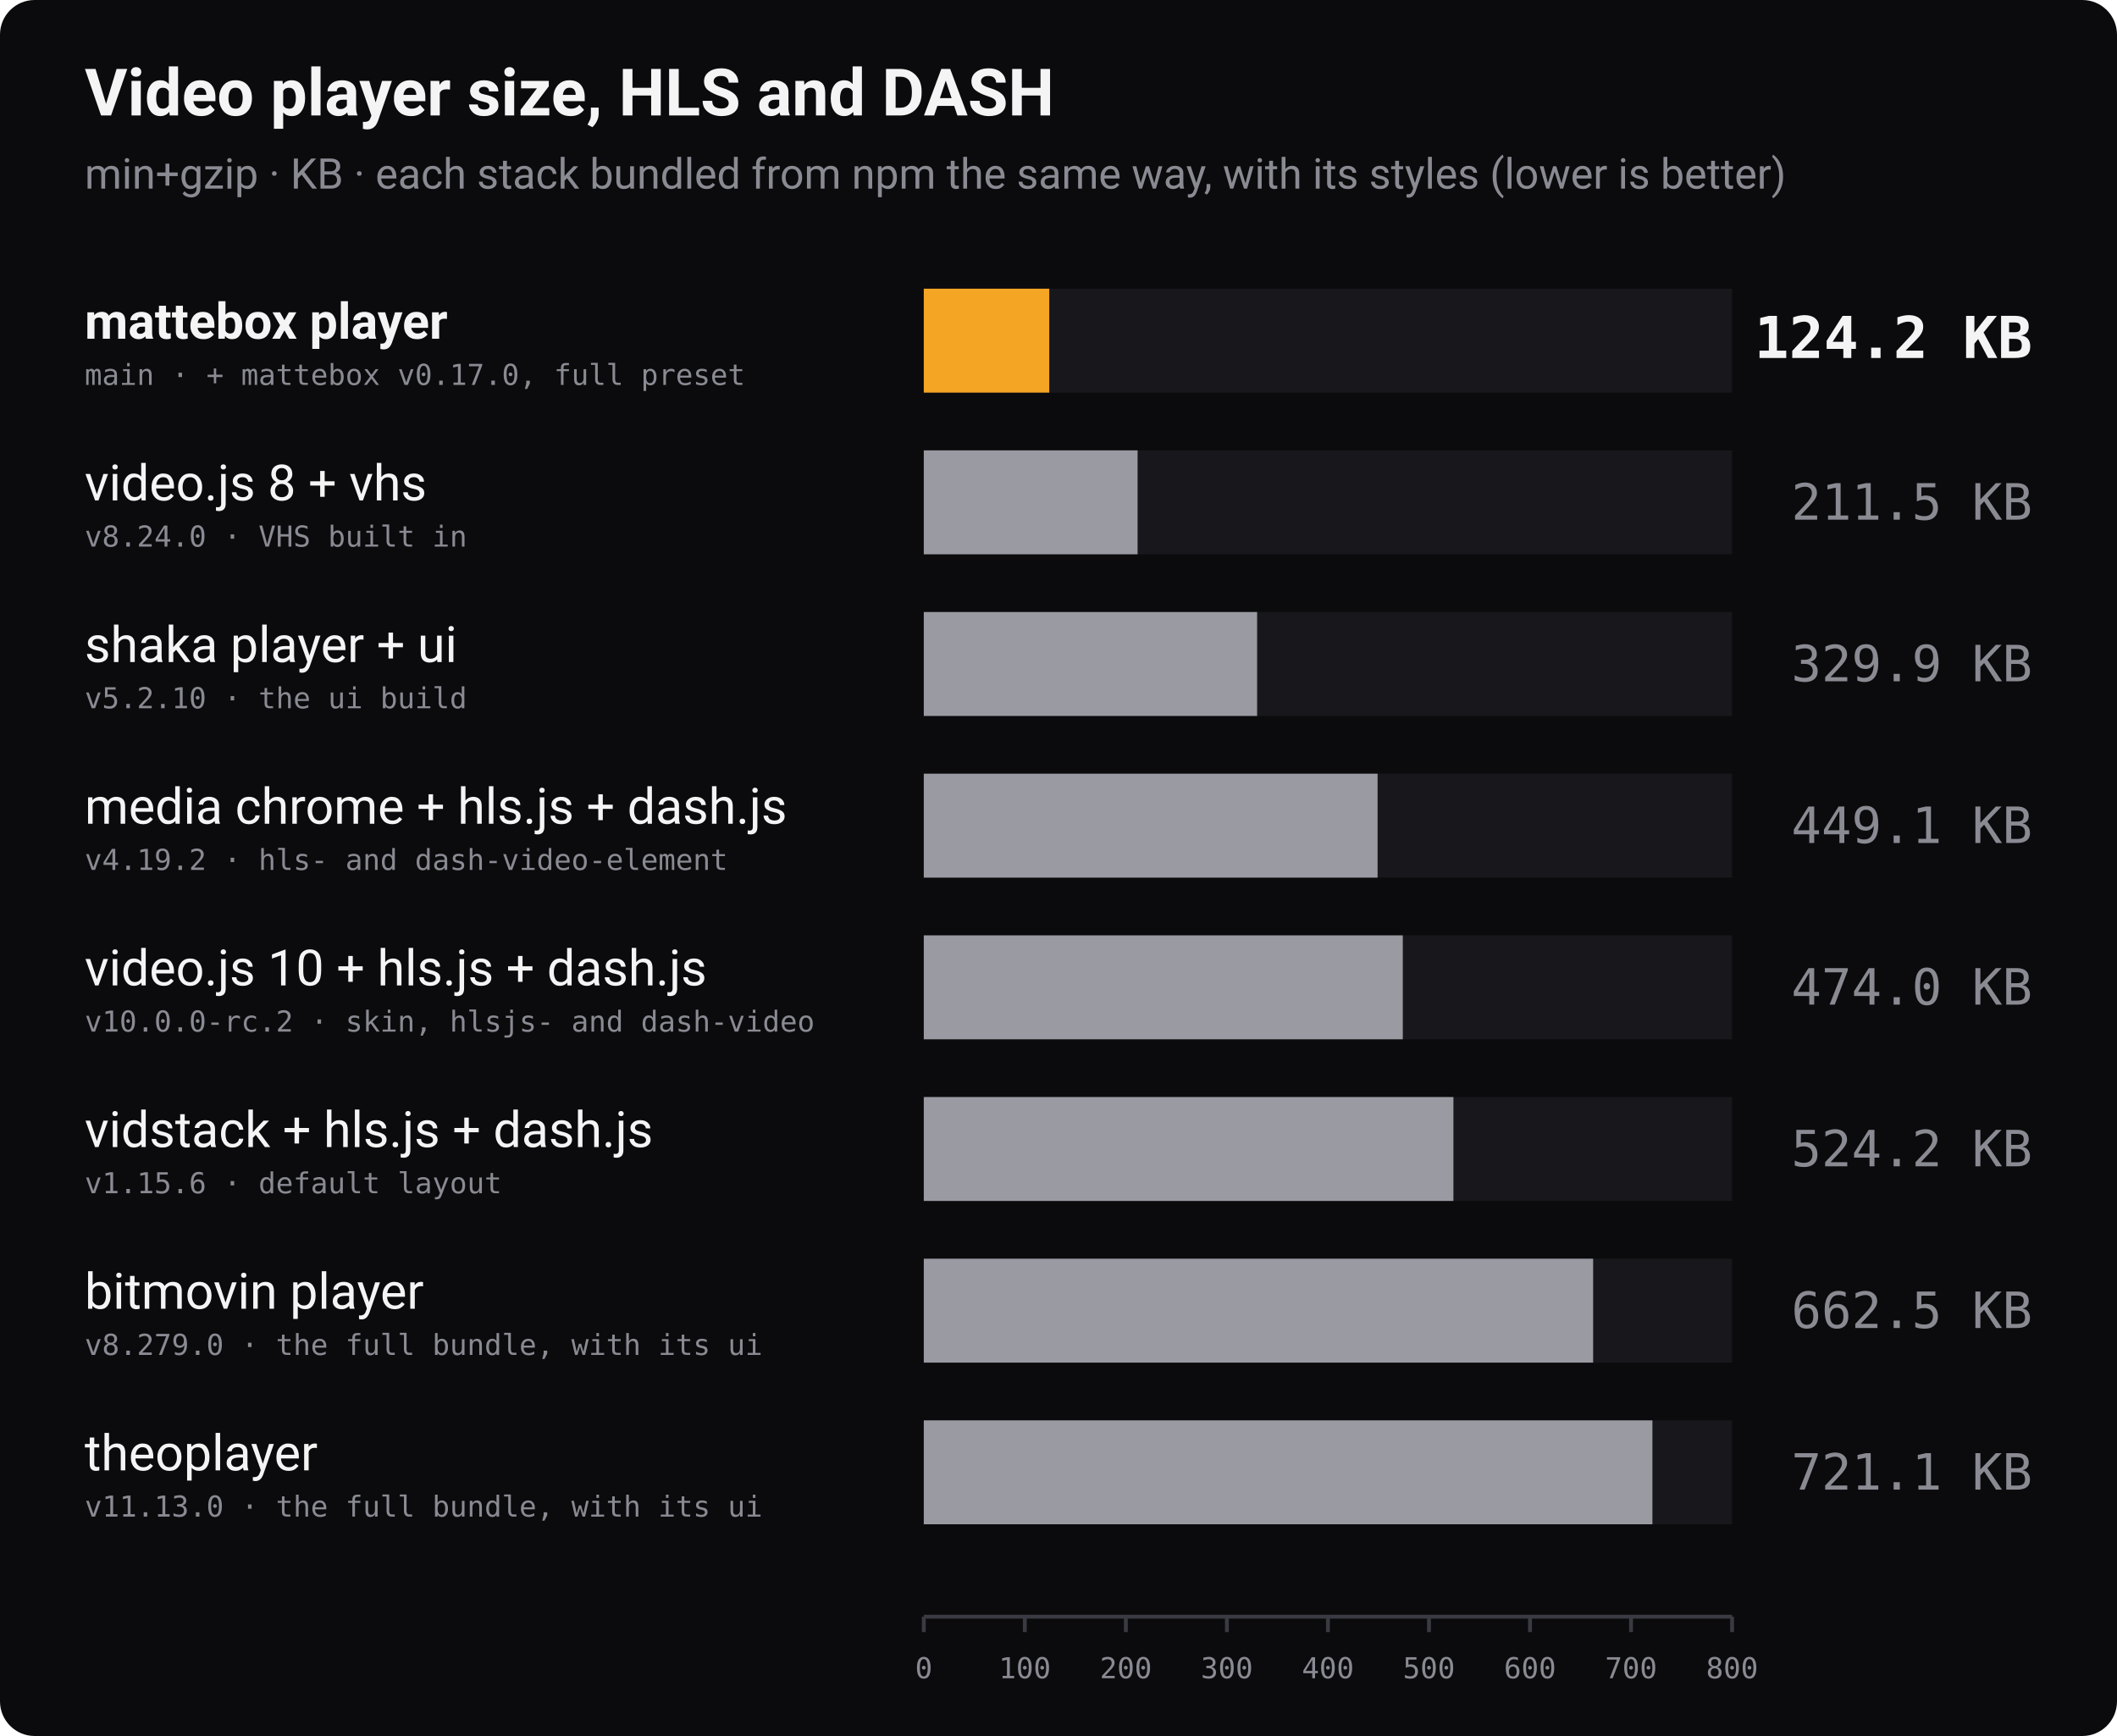
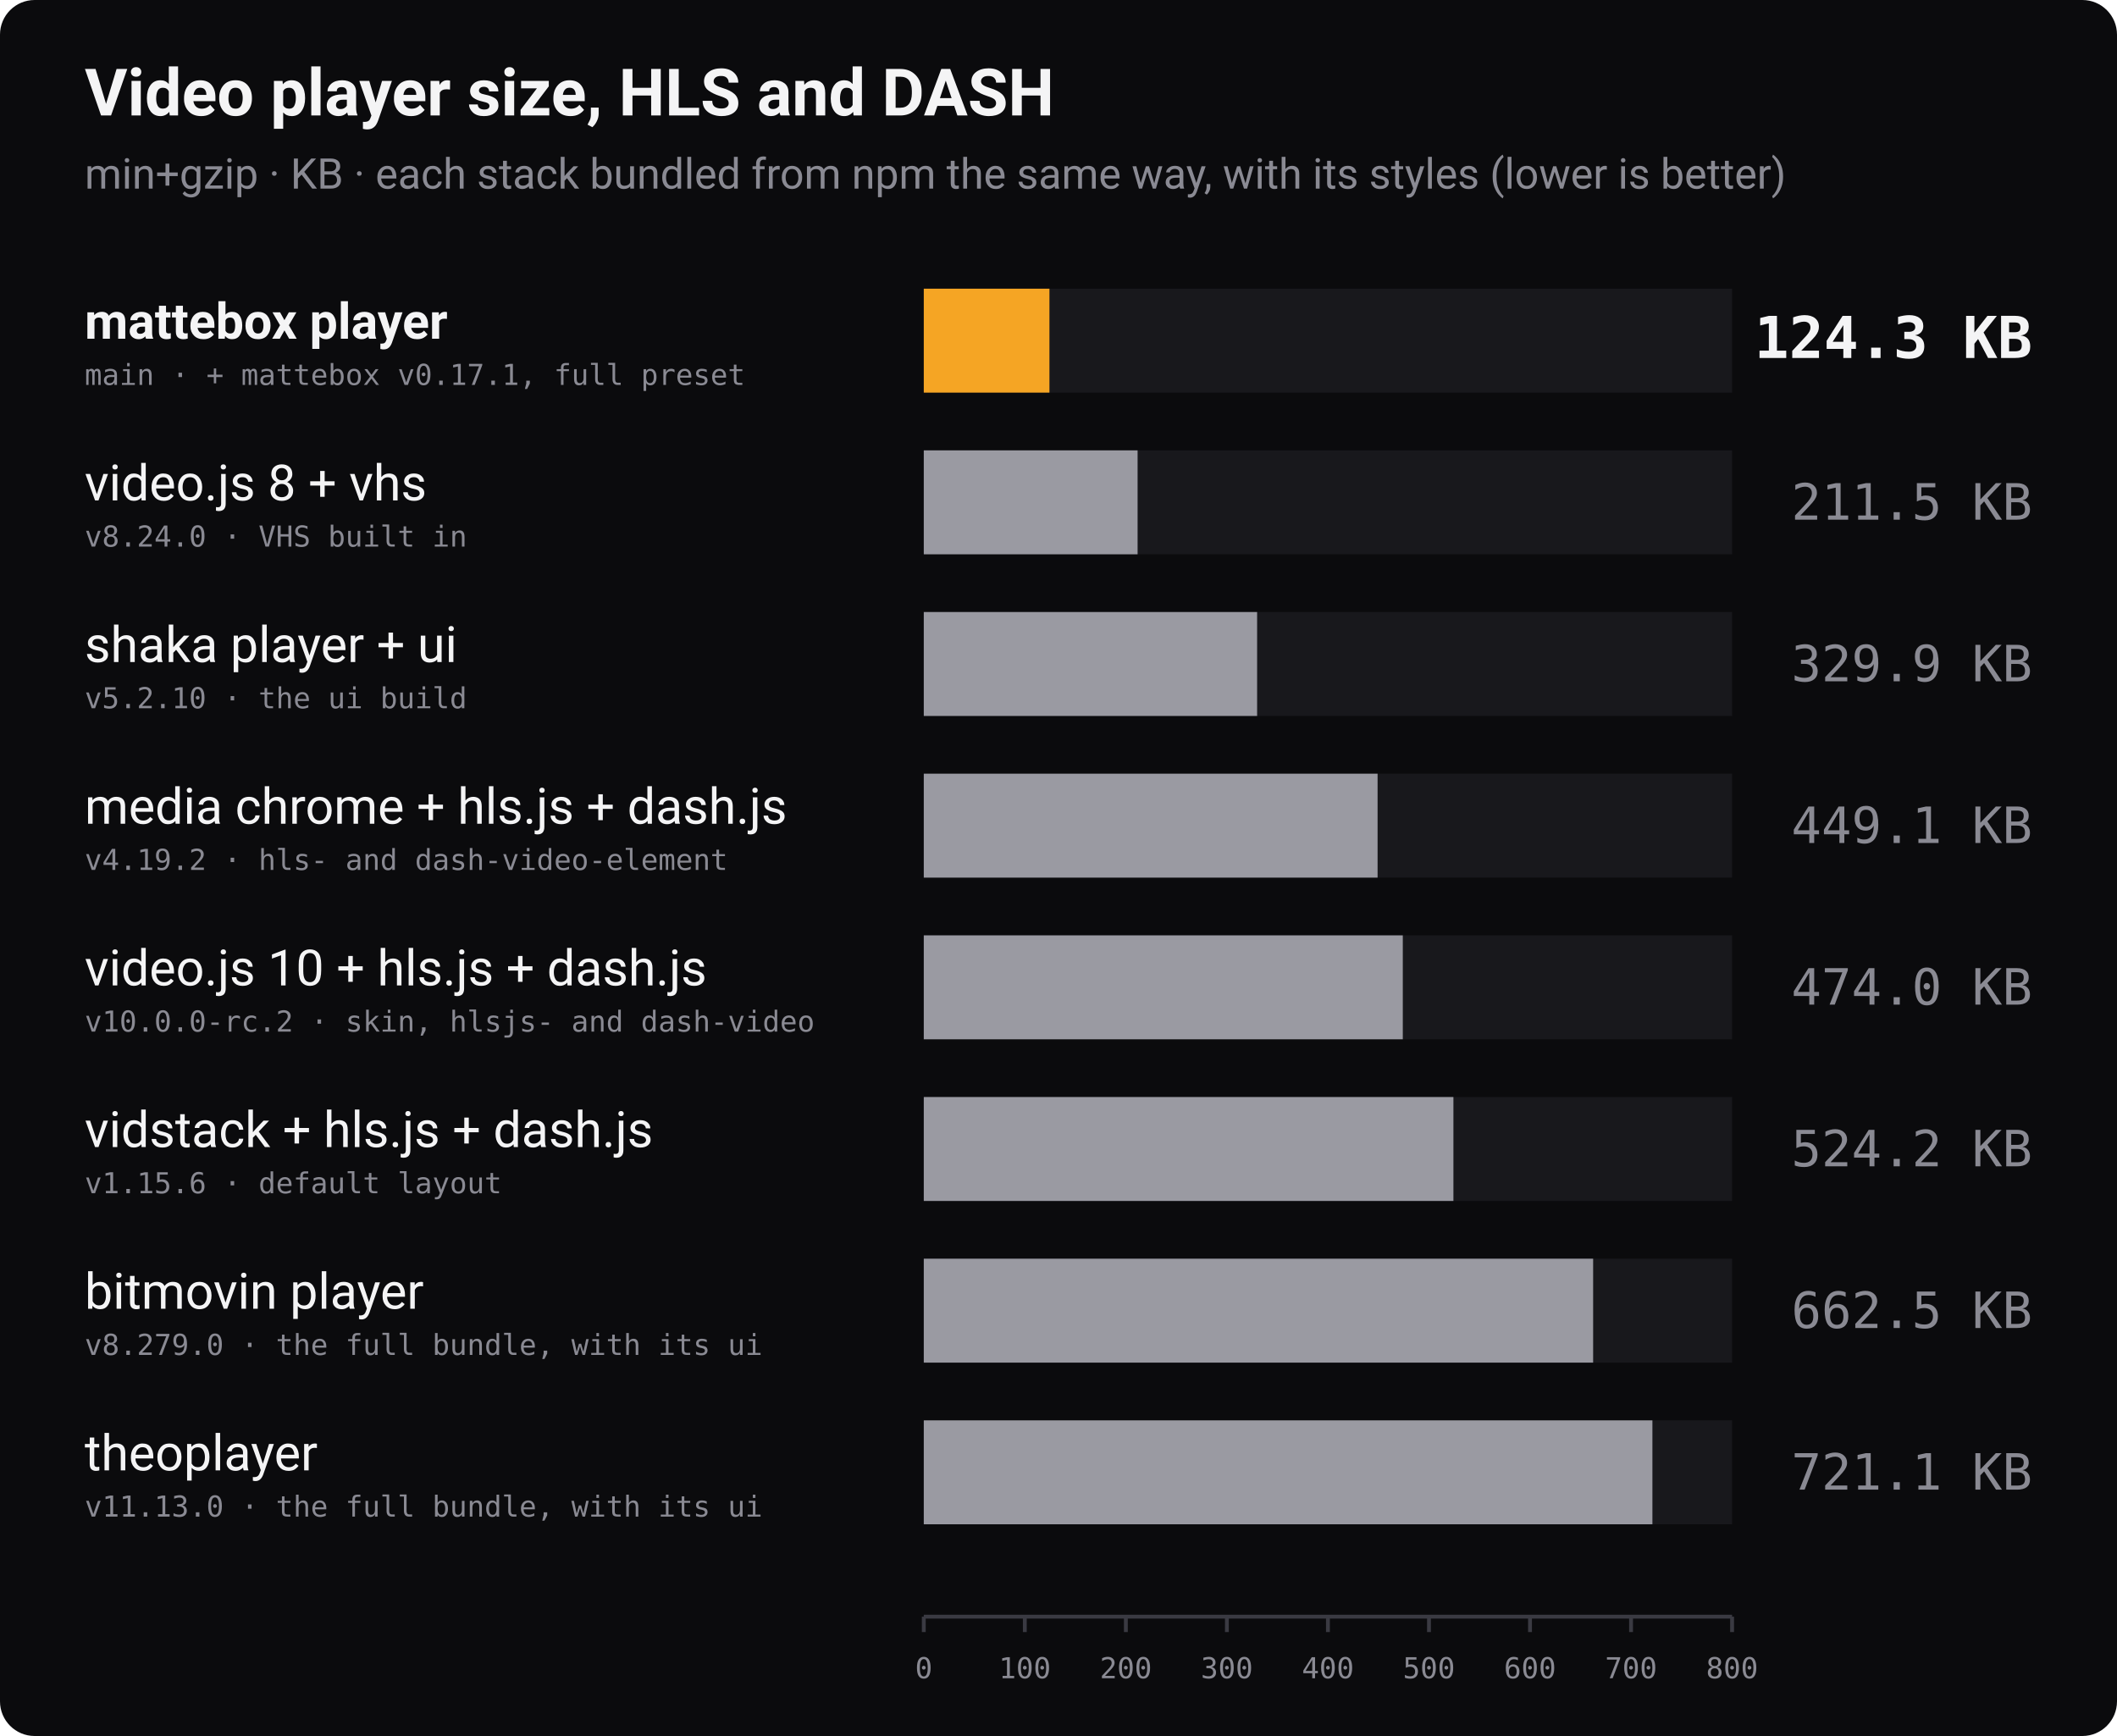
<svg xmlns="http://www.w3.org/2000/svg" width="1100" height="902" viewBox="0 0 1100 902" role="img" aria-label="Bundle size of video players with HLS and DASH playback, min+gzip, lower is better">
  <rect width="1100" height="902" rx="18" fill="#0b0b0d" />
  <text x="44" y="60" font-family="-apple-system, 'Segoe UI', Roboto, Helvetica, Arial, sans-serif" font-size="34" font-weight="700" fill="#f4f4f5">Video player size, HLS and DASH</text>
  <text x="44" y="98" font-family="-apple-system, 'Segoe UI', Roboto, Helvetica, Arial, sans-serif" font-size="22" fill="#8a8a93">min+gzip · KB · each stack bundled from npm the same way, with its styles (lower is better)</text>
  <text x="44" y="176" font-family="-apple-system, 'Segoe UI', Roboto, Helvetica, Arial, sans-serif" font-size="26" font-weight="700" fill="#f4f4f5">mattebox player</text>
-   <text x="44" y="200" font-family="ui-monospace, 'SF Mono', Menlo, Consolas, monospace" font-size="15" fill="#8a8a93">main · + mattebox v0.17.0, full preset</text>
+   <text x="44" y="200" font-family="ui-monospace, 'SF Mono', Menlo, Consolas, monospace" font-size="15" fill="#8a8a93">main · + mattebox v0.17.1, full preset</text>
  <rect x="480" y="150" width="420" height="54" fill="#18181c" />
-   <rect x="480" y="150" width="65.2" height="54" fill="#f5a524" />
-   <text x="1056" y="186" text-anchor="end" font-family="ui-monospace, 'SF Mono', Menlo, Consolas, monospace" font-size="30" font-weight="700" fill="#f4f4f5">124.2 KB</text>
+   <rect x="480" y="150" width="65.3" height="54" fill="#f5a524" />
+   <text x="1056" y="186" text-anchor="end" font-family="ui-monospace, 'SF Mono', Menlo, Consolas, monospace" font-size="30" font-weight="700" fill="#f4f4f5">124.3 KB</text>
  <text x="44" y="260" font-family="-apple-system, 'Segoe UI', Roboto, Helvetica, Arial, sans-serif" font-size="26" font-weight="400" fill="#f4f4f5">video.js 8 + vhs</text>
  <text x="44" y="284" font-family="ui-monospace, 'SF Mono', Menlo, Consolas, monospace" font-size="15" fill="#8a8a93">v8.24.0 · VHS built in</text>
  <rect x="480" y="234" width="420" height="54" fill="#18181c" />
  <rect x="480" y="234" width="111.1" height="54" fill="#9a9aa2" />
  <text x="1056" y="270" text-anchor="end" font-family="ui-monospace, 'SF Mono', Menlo, Consolas, monospace" font-size="26" font-weight="400" fill="#8a8a93">211.5 KB</text>
  <text x="44" y="344" font-family="-apple-system, 'Segoe UI', Roboto, Helvetica, Arial, sans-serif" font-size="26" font-weight="400" fill="#f4f4f5">shaka player + ui</text>
  <text x="44" y="368" font-family="ui-monospace, 'SF Mono', Menlo, Consolas, monospace" font-size="15" fill="#8a8a93">v5.2.10 · the ui build</text>
  <rect x="480" y="318" width="420" height="54" fill="#18181c" />
  <rect x="480" y="318" width="173.2" height="54" fill="#9a9aa2" />
  <text x="1056" y="354" text-anchor="end" font-family="ui-monospace, 'SF Mono', Menlo, Consolas, monospace" font-size="26" font-weight="400" fill="#8a8a93">329.9 KB</text>
  <text x="44" y="428" font-family="-apple-system, 'Segoe UI', Roboto, Helvetica, Arial, sans-serif" font-size="26" font-weight="400" fill="#f4f4f5">media chrome + hls.js + dash.js</text>
  <text x="44" y="452" font-family="ui-monospace, 'SF Mono', Menlo, Consolas, monospace" font-size="15" fill="#8a8a93">v4.19.2 · hls- and dash-video-element</text>
  <rect x="480" y="402" width="420" height="54" fill="#18181c" />
  <rect x="480" y="402" width="235.8" height="54" fill="#9a9aa2" />
  <text x="1056" y="438" text-anchor="end" font-family="ui-monospace, 'SF Mono', Menlo, Consolas, monospace" font-size="26" font-weight="400" fill="#8a8a93">449.1 KB</text>
  <text x="44" y="512" font-family="-apple-system, 'Segoe UI', Roboto, Helvetica, Arial, sans-serif" font-size="26" font-weight="400" fill="#f4f4f5">video.js 10 + hls.js + dash.js</text>
  <text x="44" y="536" font-family="ui-monospace, 'SF Mono', Menlo, Consolas, monospace" font-size="15" fill="#8a8a93">v10.0.0-rc.2 · skin, hlsjs- and dash-video</text>
  <rect x="480" y="486" width="420" height="54" fill="#18181c" />
  <rect x="480" y="486" width="248.9" height="54" fill="#9a9aa2" />
  <text x="1056" y="522" text-anchor="end" font-family="ui-monospace, 'SF Mono', Menlo, Consolas, monospace" font-size="26" font-weight="400" fill="#8a8a93">474.0 KB</text>
  <text x="44" y="596" font-family="-apple-system, 'Segoe UI', Roboto, Helvetica, Arial, sans-serif" font-size="26" font-weight="400" fill="#f4f4f5">vidstack + hls.js + dash.js</text>
  <text x="44" y="620" font-family="ui-monospace, 'SF Mono', Menlo, Consolas, monospace" font-size="15" fill="#8a8a93">v1.15.6 · default layout</text>
  <rect x="480" y="570" width="420" height="54" fill="#18181c" />
  <rect x="480" y="570" width="275.2" height="54" fill="#9a9aa2" />
  <text x="1056" y="606" text-anchor="end" font-family="ui-monospace, 'SF Mono', Menlo, Consolas, monospace" font-size="26" font-weight="400" fill="#8a8a93">524.2 KB</text>
  <text x="44" y="680" font-family="-apple-system, 'Segoe UI', Roboto, Helvetica, Arial, sans-serif" font-size="26" font-weight="400" fill="#f4f4f5">bitmovin player</text>
  <text x="44" y="704" font-family="ui-monospace, 'SF Mono', Menlo, Consolas, monospace" font-size="15" fill="#8a8a93">v8.279.0 · the full bundle, with its ui</text>
  <rect x="480" y="654" width="420" height="54" fill="#18181c" />
  <rect x="480" y="654" width="347.8" height="54" fill="#9a9aa2" />
  <text x="1056" y="690" text-anchor="end" font-family="ui-monospace, 'SF Mono', Menlo, Consolas, monospace" font-size="26" font-weight="400" fill="#8a8a93">662.5 KB</text>
  <text x="44" y="764" font-family="-apple-system, 'Segoe UI', Roboto, Helvetica, Arial, sans-serif" font-size="26" font-weight="400" fill="#f4f4f5">theoplayer</text>
  <text x="44" y="788" font-family="ui-monospace, 'SF Mono', Menlo, Consolas, monospace" font-size="15" fill="#8a8a93">v11.13.0 · the full bundle, with its ui</text>
  <rect x="480" y="738" width="420" height="54" fill="#18181c" />
  <rect x="480" y="738" width="378.6" height="54" fill="#9a9aa2" />
  <text x="1056" y="774" text-anchor="end" font-family="ui-monospace, 'SF Mono', Menlo, Consolas, monospace" font-size="26" font-weight="400" fill="#8a8a93">721.1 KB</text>
  <line x1="480" y1="840" x2="900" y2="840" stroke="#3a3a42" stroke-width="2" />
  <line x1="480.0" y1="840" x2="480.0" y2="848" stroke="#3a3a42" stroke-width="2" />
  <text x="480.0" y="872" text-anchor="middle" font-family="ui-monospace, 'SF Mono', Menlo, Consolas, monospace" font-size="15" fill="#8a8a93">0</text>
  <line x1="532.5" y1="840" x2="532.5" y2="848" stroke="#3a3a42" stroke-width="2" />
  <text x="532.5" y="872" text-anchor="middle" font-family="ui-monospace, 'SF Mono', Menlo, Consolas, monospace" font-size="15" fill="#8a8a93">100</text>
  <line x1="585.0" y1="840" x2="585.0" y2="848" stroke="#3a3a42" stroke-width="2" />
  <text x="585.0" y="872" text-anchor="middle" font-family="ui-monospace, 'SF Mono', Menlo, Consolas, monospace" font-size="15" fill="#8a8a93">200</text>
  <line x1="637.5" y1="840" x2="637.5" y2="848" stroke="#3a3a42" stroke-width="2" />
  <text x="637.5" y="872" text-anchor="middle" font-family="ui-monospace, 'SF Mono', Menlo, Consolas, monospace" font-size="15" fill="#8a8a93">300</text>
  <line x1="690.0" y1="840" x2="690.0" y2="848" stroke="#3a3a42" stroke-width="2" />
  <text x="690.0" y="872" text-anchor="middle" font-family="ui-monospace, 'SF Mono', Menlo, Consolas, monospace" font-size="15" fill="#8a8a93">400</text>
  <line x1="742.5" y1="840" x2="742.5" y2="848" stroke="#3a3a42" stroke-width="2" />
  <text x="742.5" y="872" text-anchor="middle" font-family="ui-monospace, 'SF Mono', Menlo, Consolas, monospace" font-size="15" fill="#8a8a93">500</text>
  <line x1="795.0" y1="840" x2="795.0" y2="848" stroke="#3a3a42" stroke-width="2" />
  <text x="795.0" y="872" text-anchor="middle" font-family="ui-monospace, 'SF Mono', Menlo, Consolas, monospace" font-size="15" fill="#8a8a93">600</text>
  <line x1="847.5" y1="840" x2="847.5" y2="848" stroke="#3a3a42" stroke-width="2" />
  <text x="847.5" y="872" text-anchor="middle" font-family="ui-monospace, 'SF Mono', Menlo, Consolas, monospace" font-size="15" fill="#8a8a93">700</text>
  <line x1="900.0" y1="840" x2="900.0" y2="848" stroke="#3a3a42" stroke-width="2" />
  <text x="900.0" y="872" text-anchor="middle" font-family="ui-monospace, 'SF Mono', Menlo, Consolas, monospace" font-size="15" fill="#8a8a93">800</text>
</svg>
